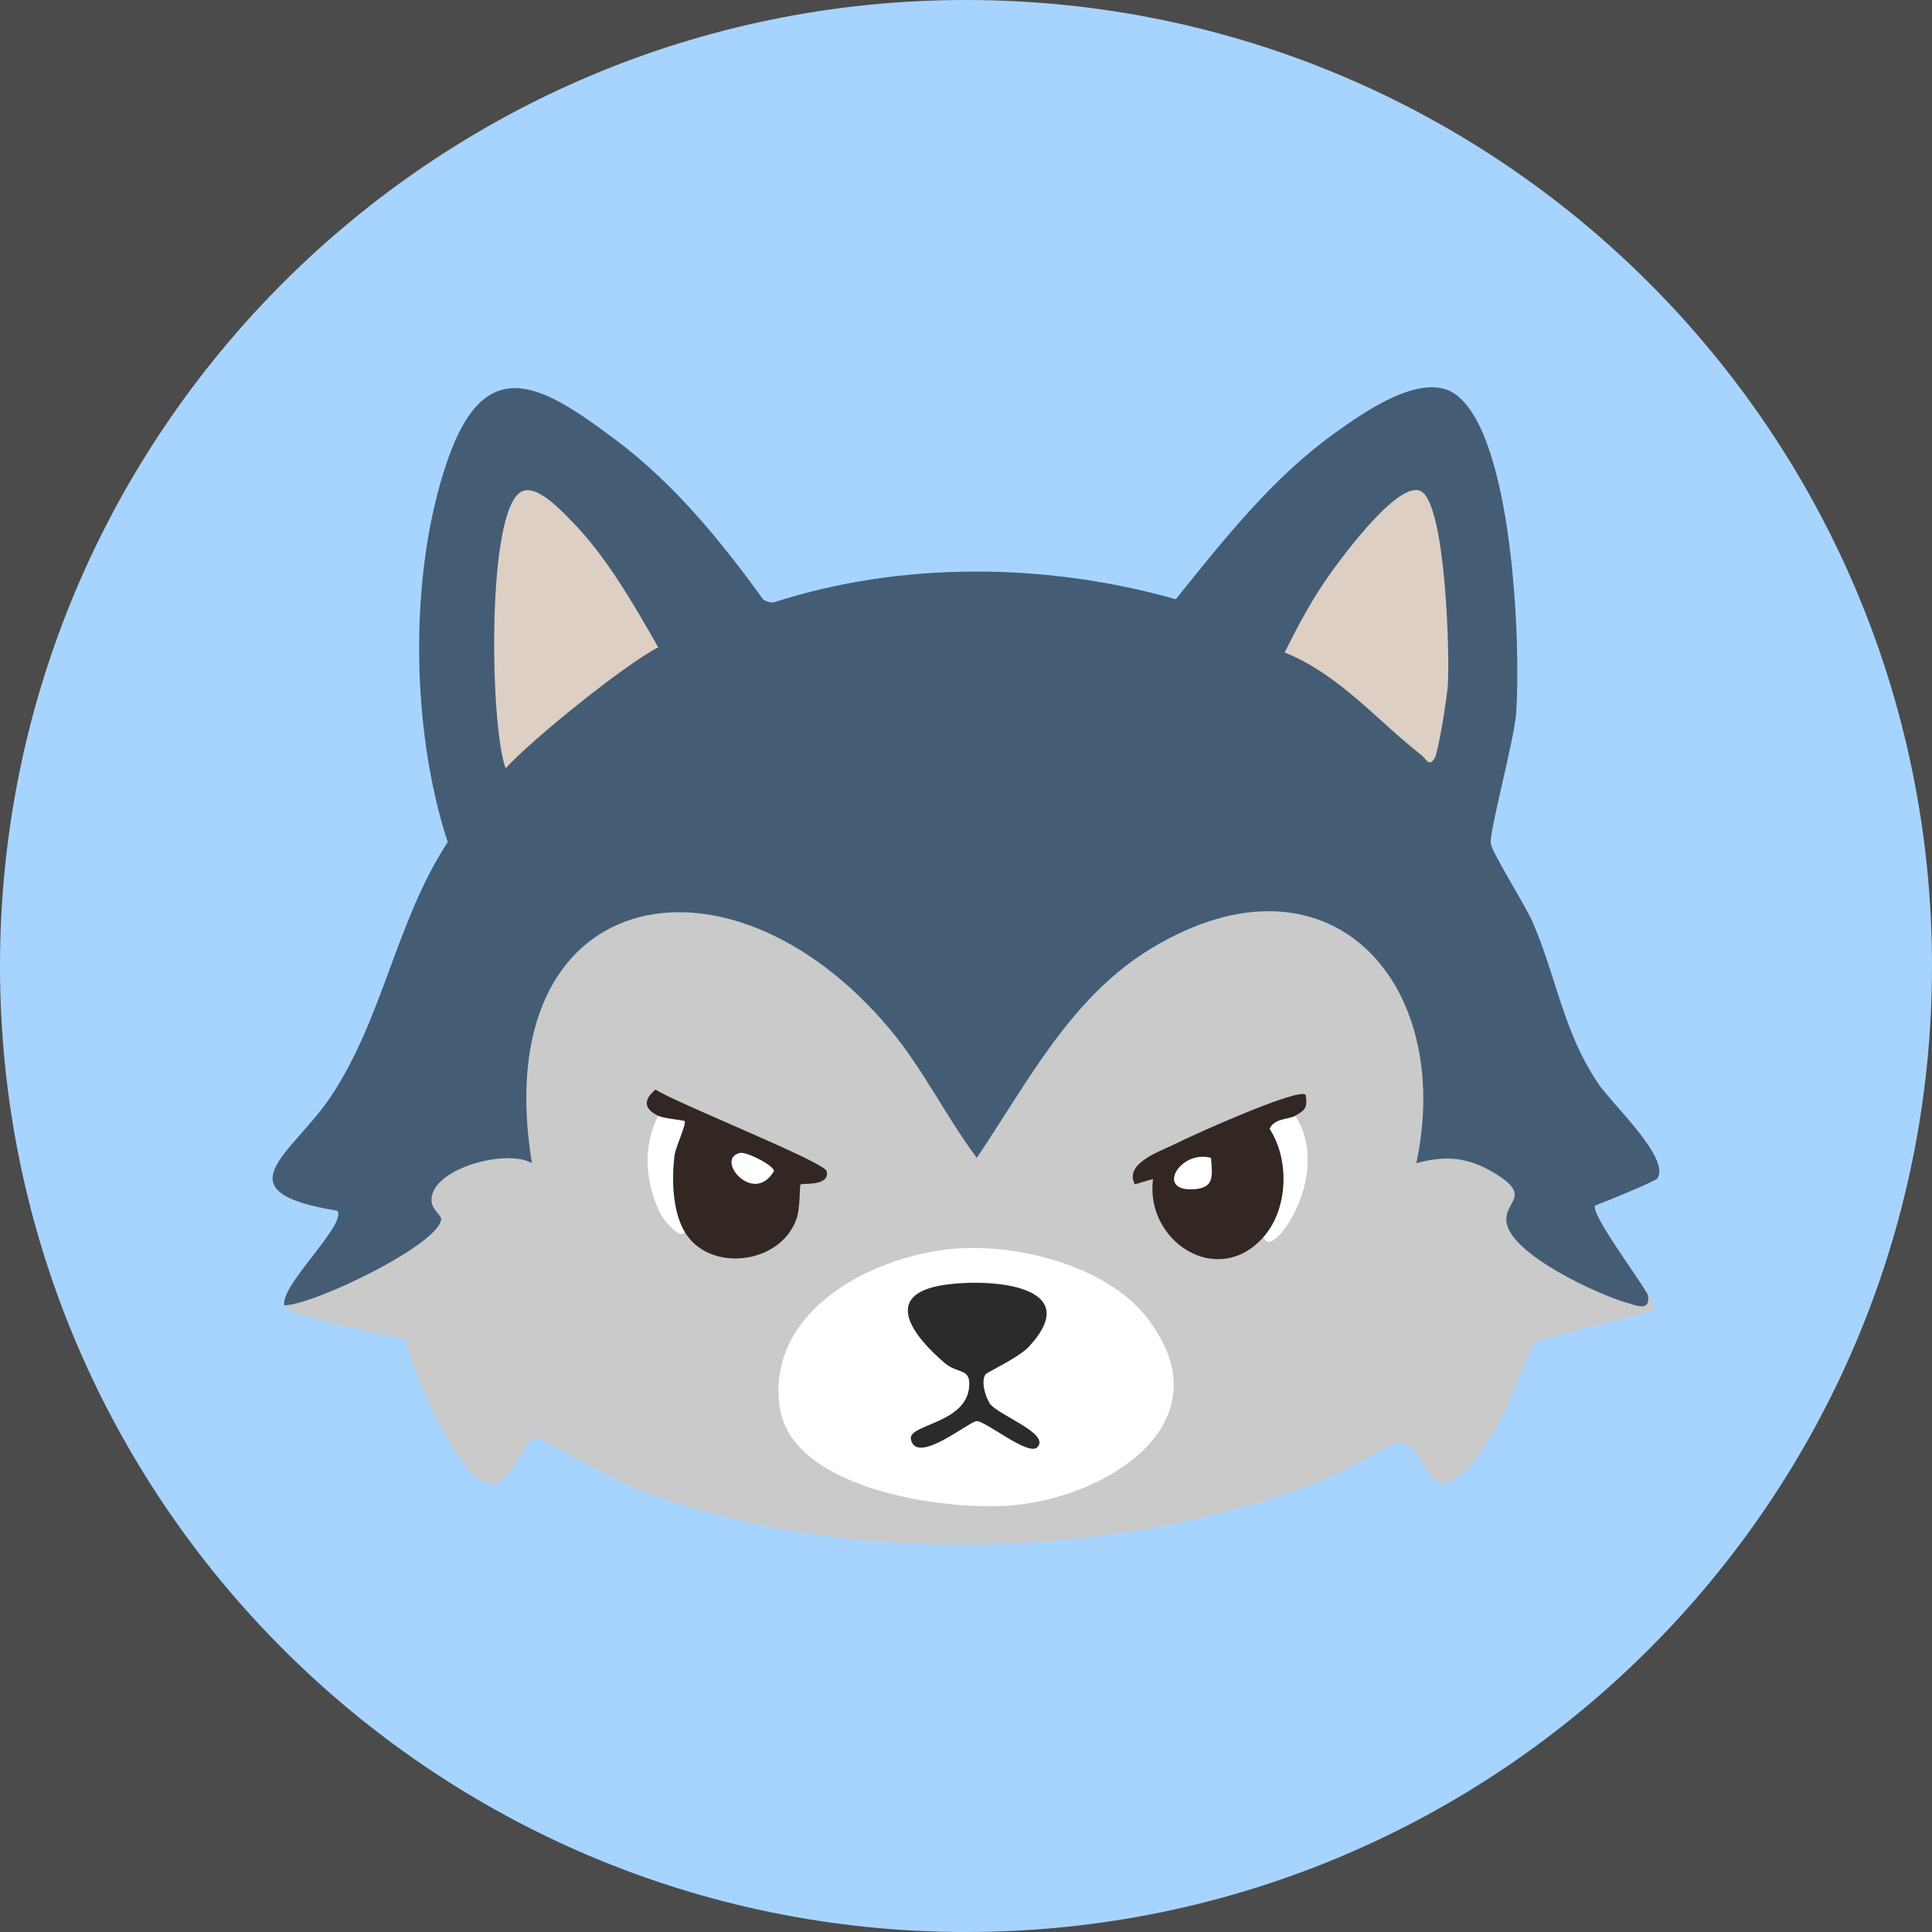
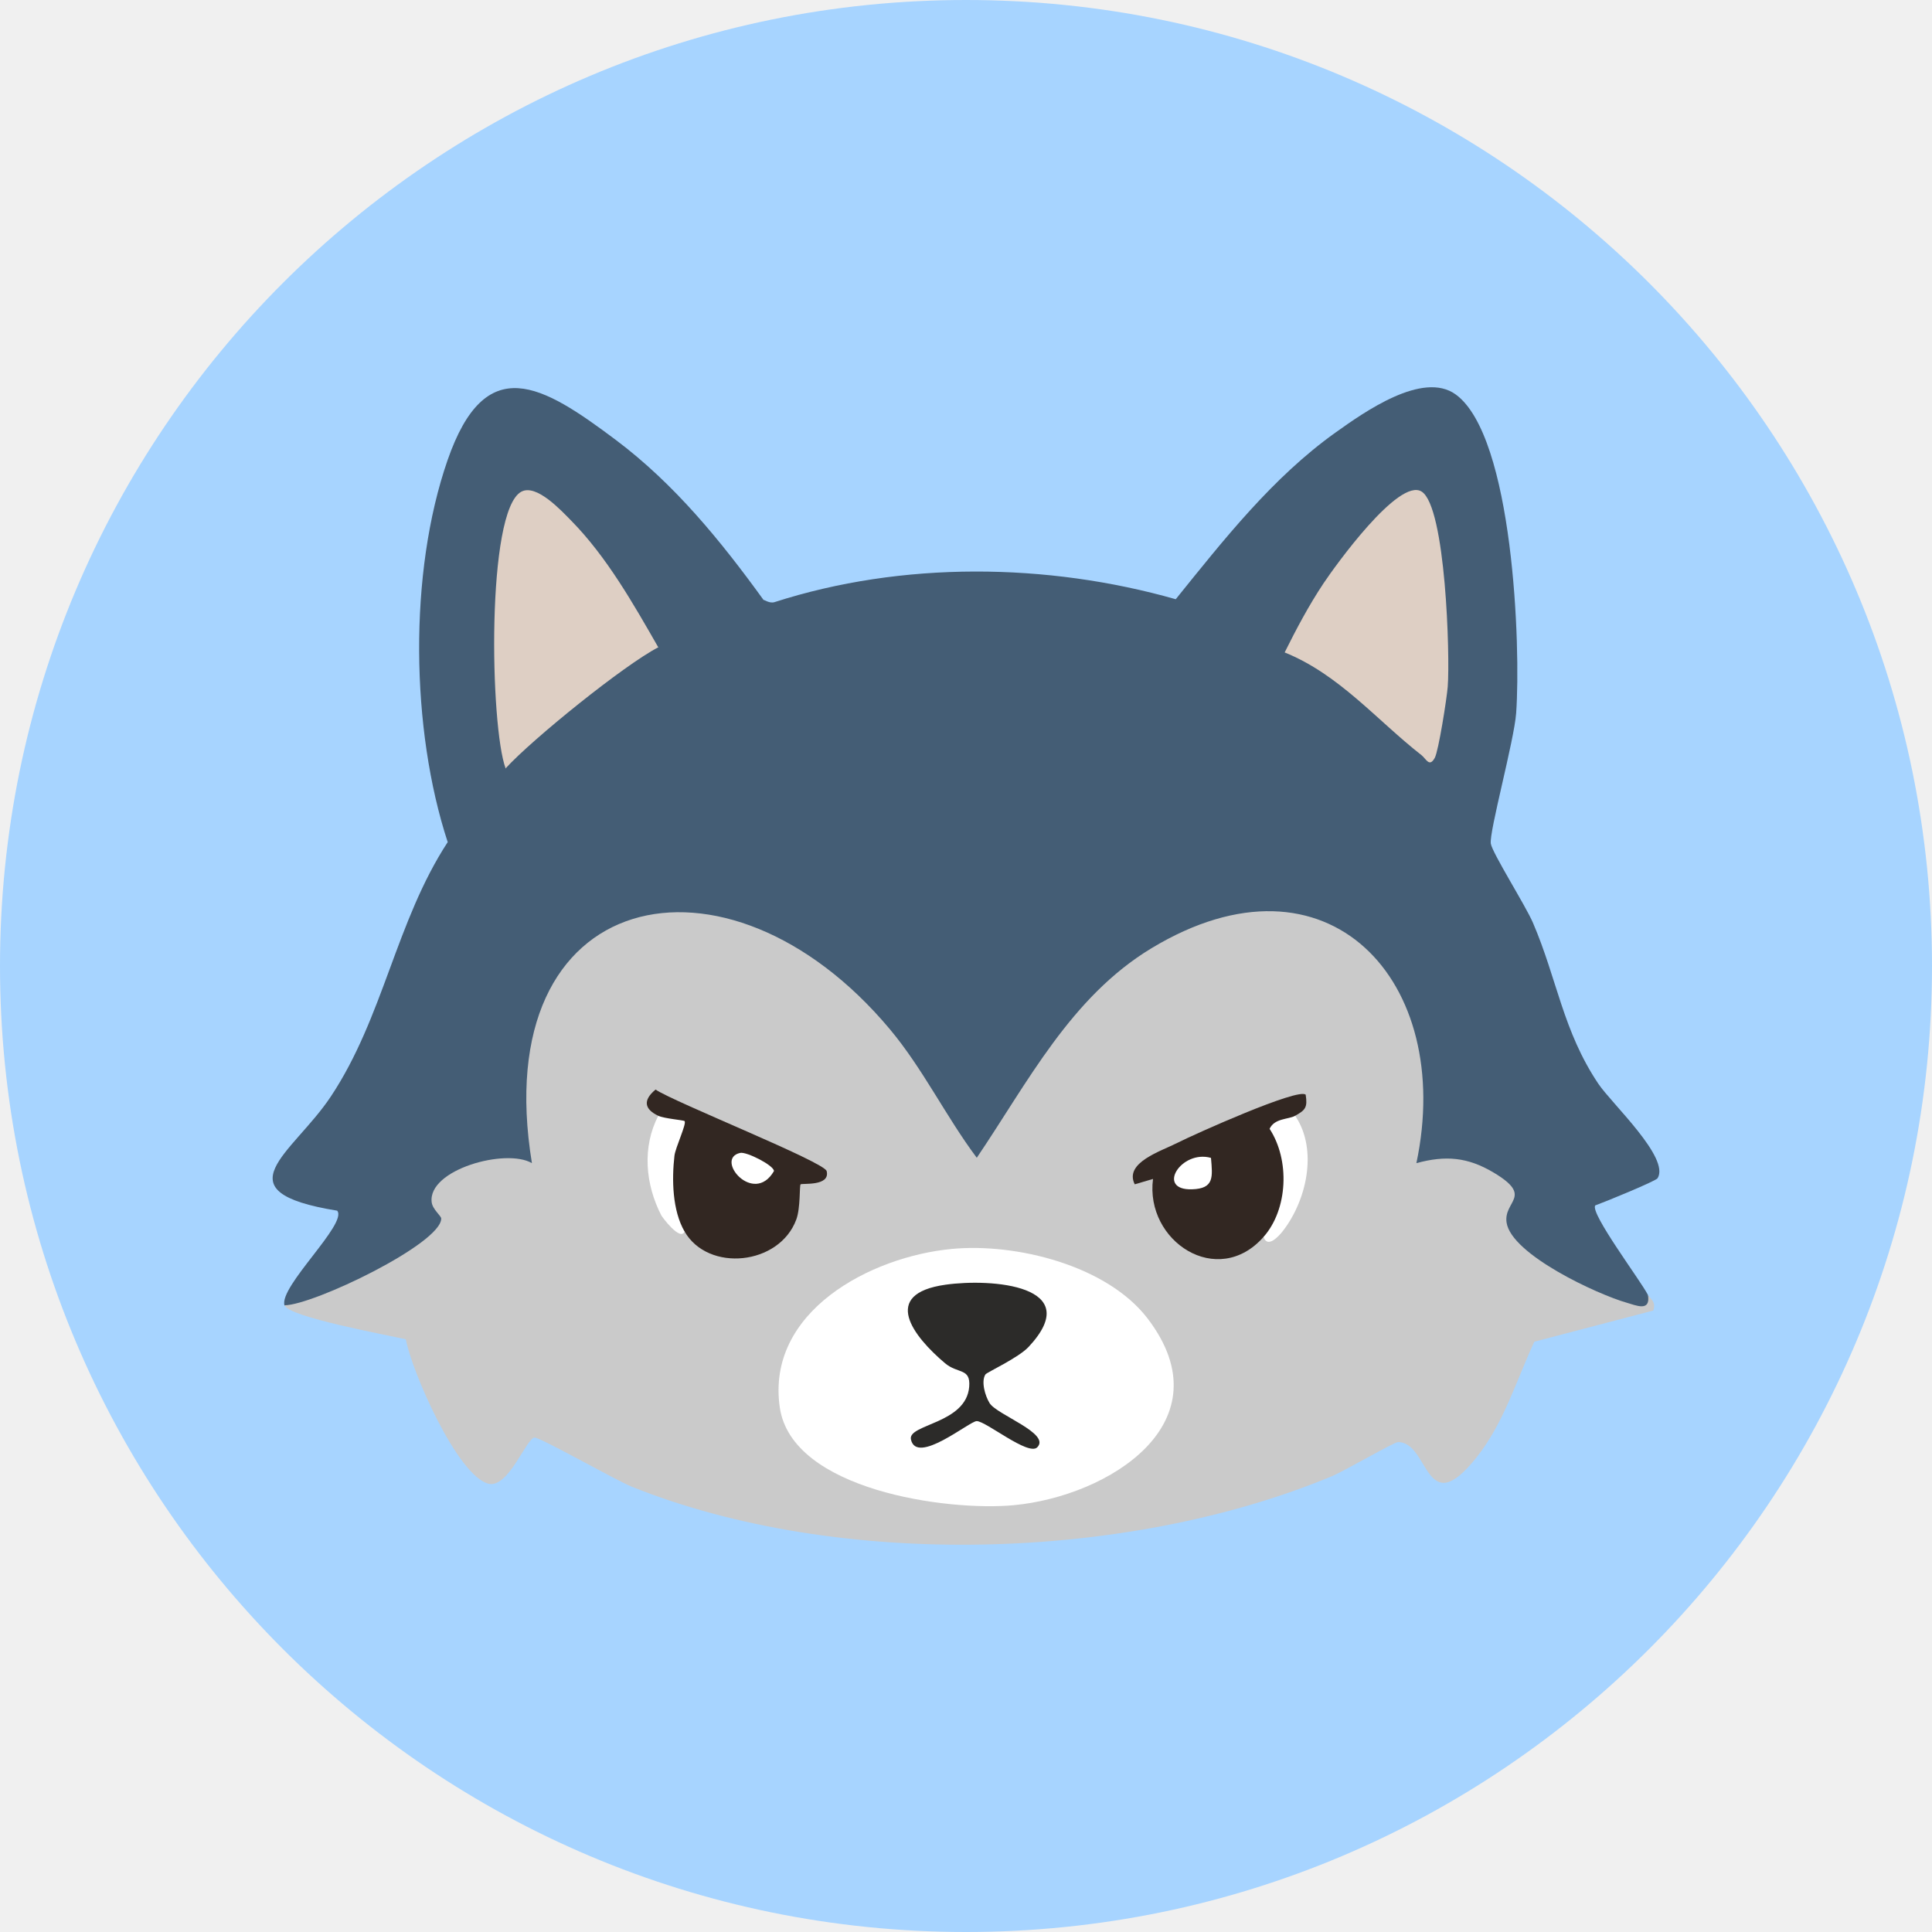
- <svg xmlns="http://www.w3.org/2000/svg" width="50" height="50" viewBox="0 0 50 50" fill="none">
-   <rect width="50" height="50" fill="#F5F5F5" />
-   <g id="4. ëª¨ëì ìê·¸ë">
-     <path d="M-509 -215C-509 -216.104 -508.105 -217 -507 -217H6177C6178.1 -217 6179 -216.105 6179 -215V5823C6179 5824.1 6178.1 5825 6177 5825H-507C-508.105 5825 -509 5824.1 -509 5823V-215Z" fill="#4B4B4B" />
-     <path d="M-507 -217V-216H6177V-217V-218H-507V-217ZM6179 -215H6178V5823H6179H6180V-215H6179ZM6177 5825V5824H-507V5825V5826H6177V5825ZM-509 5823H-508V-215H-509H-510V5823H-509ZM-507 5825V5824C-507.552 5824 -508 5823.55 -508 5823H-509H-510C-510 5824.66 -508.657 5826 -507 5826V5825ZM6179 5823H6178C6178 5823.55 6177.55 5824 6177 5824V5825V5826C6178.66 5826 6180 5824.66 6180 5823H6179ZM6177 -217V-216C6177.55 -216 6178 -215.552 6178 -215H6179H6180C6180 -216.657 6178.66 -218 6177 -218V-217ZM-507 -217V-218C-508.657 -218 -510 -216.657 -510 -215H-509H-508C-508 -215.552 -507.552 -216 -507 -216V-217Z" fill="black" fill-opacity="0.1" />
-     <g id="Wolf">
-       <rect width="50" height="50" rx="25" fill="#A7D4FF" />
-       <g id="Vector">
-         <path d="M19.76 15.526C19.771 15.517 19.917 15.624 20.045 15.583C23.35 14.519 27.097 14.562 30.428 15.508C31.673 13.965 32.937 12.353 34.565 11.193C35.296 10.672 36.821 9.585 37.677 10.212C39.162 11.297 39.362 16.721 39.238 18.455C39.188 19.159 38.534 21.539 38.581 21.834C38.622 22.081 39.481 23.436 39.673 23.882C40.299 25.343 40.447 26.68 41.365 28.048C41.708 28.561 43.227 29.965 42.897 30.494C42.851 30.569 41.517 31.115 41.284 31.197C41.141 31.394 42.472 33.16 42.647 33.511C42.739 33.685 42.764 33.745 42.621 33.869C42.031 34.386 37.67 32.311 38.933 30.921C38.425 30.378 37.646 30.134 36.913 30.321C36.629 30.317 36.429 30.262 36.426 29.965C37.576 22.603 30.455 22.083 27.103 27.672L25.706 29.814C25.37 30.262 25.151 30.244 24.82 29.796C23.276 27.127 20.952 23.9 17.556 23.882C14.368 23.866 13.519 27.266 13.999 29.902L13.906 30.203C13.222 30.228 10.82 30.327 11.669 31.481C11.694 32.37 8.33 34.224 7.363 33.784C7.212 33.303 9.009 31.661 8.725 31.333C5.653 30.834 7.573 29.867 8.563 28.377C9.923 26.33 10.247 23.843 11.586 21.795L11.636 21.257C11.747 20.973 12.747 19.7 13.085 19.888L13.15 19.432C14.26 18.406 15.448 17.432 16.722 16.617L17.035 16.753L17.102 16.418L18.795 15.811C19.15 15.549 19.471 15.454 19.76 15.527V15.526Z" fill="#445D75" />
-         <path d="M7.363 33.781C8.107 33.778 11.418 32.187 11.418 31.536C11.418 31.468 11.197 31.303 11.172 31.116C11.062 30.27 13.093 29.708 13.766 30.103C12.59 22.919 18.808 21.594 23.027 26.633C23.888 27.661 24.478 28.893 25.279 29.964C26.599 28.013 27.71 25.803 29.799 24.542C34.376 21.778 37.654 25.401 36.655 30.103C37.408 29.898 37.981 29.943 38.658 30.348C39.699 30.97 38.907 31.077 38.99 31.639C39.114 32.47 41.354 33.504 42.102 33.715C42.335 33.781 42.727 33.962 42.648 33.51C42.7 33.615 42.869 33.677 42.785 33.917L39.708 34.724C39.235 35.74 38.919 36.83 38.21 37.721C36.869 39.403 36.997 37.316 36.18 37.322C36.076 37.322 34.783 38.075 34.47 38.204C29.172 40.41 21.712 40.624 16.358 38.479C15.937 38.31 13.973 37.192 13.832 37.204C13.619 37.223 13.154 38.535 12.636 38.398C11.829 38.182 10.654 35.485 10.503 34.661C10.055 34.557 7.46 34.083 7.364 33.781H7.363Z" fill="#CACACA" />
-         <path d="M19.76 15.526C19.069 16.2 17.877 16.315 17.035 16.752L16.605 16.548C16.409 15.947 14.095 12.676 13.609 12.966C12.92 13.376 12.993 18.522 13.262 19.492L13.085 19.885C12.771 20.229 11.849 21.391 11.586 21.793C10.631 18.877 10.572 14.823 11.582 11.912C12.567 9.073 14.029 9.954 15.933 11.383C17.455 12.525 18.655 13.999 19.76 15.526Z" fill="#445D75" />
-         <path d="M17.035 16.752C16.148 17.213 13.779 19.125 13.085 19.885C12.681 18.798 12.581 13.214 13.492 12.725C13.883 12.515 14.525 13.213 14.789 13.481C15.706 14.416 16.391 15.627 17.035 16.752Z" fill="#DECFC4" />
-         <path d="M33.247 16.886C33.549 16.278 33.873 15.665 34.251 15.1C34.549 14.653 36.202 12.349 36.791 12.722C37.415 13.116 37.528 16.978 37.467 17.773C37.444 18.069 37.23 19.437 37.131 19.616C36.99 19.868 36.91 19.64 36.789 19.545C35.628 18.636 34.661 17.456 33.247 16.886Z" fill="#DECFC4" />
-         <path d="M24.636 32.322C26.295 32.165 28.649 32.748 29.701 34.124C31.751 36.809 28.699 38.726 26.228 38.955C24.512 39.114 20.493 38.567 20.181 36.425C19.82 33.943 22.531 32.521 24.636 32.322Z" fill="white" />
-         <path d="M32.702 32.01C31.511 33.363 29.628 32.123 29.84 30.511L29.367 30.65C29.085 30.088 30.051 29.792 30.473 29.577C30.895 29.362 33.606 28.144 33.79 28.332C33.842 28.659 33.785 28.729 33.519 28.875C33.526 29.154 33.433 29.217 33.196 29.255C33.66 30.115 33.605 31.578 32.702 32.008V32.01Z" fill="#322722" />
-         <path d="M17.035 28.877C16.681 28.71 16.628 28.477 16.966 28.198C17.451 28.526 21.335 30.07 21.393 30.308C21.491 30.71 20.754 30.616 20.719 30.652C20.686 30.684 20.719 31.262 20.607 31.562C20.169 32.748 18.328 32.932 17.716 31.872C16.954 31.335 17.057 30.055 17.384 29.251C17.158 29.206 17.026 29.149 17.035 28.875V28.877Z" fill="#322722" />
-         <path d="M33.519 28.877C34.116 29.755 33.816 31.084 33.184 31.879C33.093 31.994 32.798 32.318 32.702 32.01C33.333 31.293 33.384 30.024 32.857 29.214C32.985 28.936 33.345 28.973 33.519 28.877Z" fill="white" />
-         <path d="M17.035 28.877C17.195 28.951 17.693 28.988 17.716 29.014C17.775 29.078 17.479 29.698 17.455 29.909C17.384 30.526 17.399 31.325 17.716 31.874C17.605 32.133 17.133 31.494 17.114 31.454C16.699 30.65 16.616 29.686 17.035 28.877Z" fill="white" />
-         <path d="M25.502 35.571C25.386 35.754 25.494 36.123 25.608 36.311C25.791 36.614 27.205 37.098 26.843 37.458C26.612 37.687 25.517 36.779 25.277 36.778C25.092 36.778 23.72 37.929 23.574 37.252C23.488 36.856 25.005 36.852 25.082 35.888C25.122 35.397 24.79 35.561 24.457 35.281C23.633 34.583 22.777 33.487 24.471 33.248C25.657 33.081 28.107 33.263 26.623 34.856C26.356 35.142 25.537 35.515 25.502 35.571Z" fill="#2C2B29" />
-         <path d="M31.34 29.966C31.382 30.46 31.428 30.762 30.849 30.78C29.905 30.808 30.566 29.747 31.34 29.966Z" fill="white" />
-         <path d="M19.156 29.837C19.321 29.802 20.031 30.163 20.03 30.307C19.502 31.214 18.478 29.984 19.156 29.837Z" fill="white" />
-       </g>
+ <svg xmlns="http://www.w3.org/2000/svg" preserveAspectRatio="none" overflow="visible" style="display: block;" width="50" height="50" viewBox="0 0 50 50" fill="none">
+   <g id="Wolf">
+     <rect width="50" height="50" rx="25" fill="#A7D4FF" />
+     <g id="Vector">
+       <path d="M19.76 15.526C19.771 15.516 19.917 15.624 20.045 15.583C23.35 14.519 27.098 14.561 30.428 15.508C31.674 13.964 32.938 12.353 34.566 11.192C35.296 10.672 36.822 9.585 37.677 10.211C39.162 11.297 39.362 16.72 39.238 18.455C39.188 19.159 38.534 21.539 38.582 21.833C38.623 22.081 39.481 23.435 39.673 23.882C40.3 25.342 40.447 26.68 41.365 28.048C41.708 28.56 43.227 29.965 42.898 30.493C42.851 30.568 41.517 31.114 41.285 31.196C41.142 31.394 42.472 33.159 42.647 33.511C42.739 33.685 42.764 33.745 42.621 33.869C42.031 34.385 37.67 32.311 38.933 30.921C38.425 30.378 37.646 30.134 36.913 30.32C36.63 30.316 36.429 30.262 36.427 29.965C37.576 22.603 30.456 22.082 27.103 27.672L25.707 29.814C25.37 30.262 25.151 30.244 24.82 29.796C23.276 27.127 20.952 23.9 17.556 23.882C14.368 23.866 13.52 27.266 13.999 29.902L13.906 30.203C13.223 30.228 10.821 30.327 11.669 31.481C11.694 32.369 8.33 34.223 7.363 33.783C7.212 33.302 9.009 31.661 8.726 31.332C5.654 30.834 7.573 29.867 8.563 28.376C9.923 26.33 10.247 23.843 11.586 21.795L11.637 21.257C11.747 20.972 12.747 19.7 13.085 19.888L13.15 19.431C14.261 18.406 15.448 17.432 16.722 16.617L17.036 16.753L17.102 16.418L18.796 15.81C19.15 15.549 19.471 15.454 19.76 15.527V15.526Z" fill="#445D75" />
+       <path d="M7.363 33.781C8.107 33.778 11.419 32.187 11.419 31.535C11.419 31.467 11.197 31.302 11.172 31.116C11.062 30.27 13.093 29.707 13.766 30.102C12.59 22.919 18.808 21.593 23.027 26.633C23.888 27.661 24.478 28.893 25.279 29.963C26.599 28.013 27.711 25.803 29.799 24.541C34.376 21.777 37.654 25.401 36.656 30.102C37.409 29.898 37.981 29.943 38.658 30.348C39.699 30.97 38.907 31.076 38.99 31.639C39.114 32.47 41.354 33.504 42.102 33.715C42.335 33.781 42.727 33.962 42.648 33.509C42.7 33.614 42.869 33.677 42.786 33.917L39.708 34.723C39.236 35.739 38.92 36.829 38.21 37.72C36.869 39.403 36.997 37.316 36.18 37.321C36.077 37.321 34.784 38.075 34.47 38.204C29.172 40.41 21.712 40.623 16.358 38.479C15.938 38.31 13.973 37.192 13.833 37.204C13.619 37.223 13.154 38.535 12.637 38.397C11.829 38.182 10.655 35.485 10.503 34.661C10.055 34.557 7.46 34.083 7.365 33.781H7.363Z" fill="#CACACA" />
+       <path d="M19.76 15.526C19.07 16.2 17.878 16.314 17.036 16.752L16.605 16.547C16.409 15.947 14.096 12.676 13.609 12.966C12.92 13.376 12.994 18.521 13.262 19.491L13.085 19.885C12.772 20.228 11.849 21.39 11.586 21.792C10.631 18.877 10.573 14.823 11.582 11.912C12.567 9.072 14.029 9.954 15.934 11.383C17.455 12.524 18.655 13.999 19.76 15.526Z" fill="#445D75" />
+       <path d="M17.036 16.752C16.149 17.212 13.78 19.125 13.085 19.885C12.682 18.798 12.581 13.214 13.492 12.725C13.883 12.515 14.525 13.213 14.789 13.481C15.706 14.415 16.391 15.627 17.036 16.752Z" fill="#DECFC4" />
+       <path d="M33.247 16.885C33.549 16.278 33.874 15.665 34.251 15.099C34.549 14.652 36.202 12.349 36.792 12.722C37.416 13.116 37.529 16.978 37.467 17.772C37.444 18.069 37.23 19.437 37.131 19.615C36.991 19.867 36.91 19.64 36.789 19.544C35.628 18.636 34.661 17.456 33.247 16.885Z" fill="#DECFC4" />
+       <path d="M24.636 32.322C26.295 32.165 28.649 32.748 29.701 34.124C31.751 36.809 28.7 38.726 26.228 38.955C24.512 39.114 20.493 38.566 20.181 36.425C19.82 33.943 22.531 32.52 24.636 32.322Z" fill="white" />
+       <path d="M32.702 32.01C31.511 33.362 29.629 32.123 29.84 30.511L29.367 30.65C29.085 30.087 30.051 29.792 30.473 29.576C30.896 29.361 33.607 28.143 33.791 28.331C33.842 28.658 33.785 28.729 33.519 28.875C33.526 29.154 33.434 29.217 33.197 29.255C33.66 30.115 33.605 31.578 32.702 32.008V32.01Z" fill="#322722" />
+       <path d="M17.036 28.876C16.681 28.71 16.628 28.477 16.966 28.198C17.451 28.526 21.335 30.07 21.394 30.308C21.492 30.71 20.755 30.616 20.719 30.651C20.687 30.684 20.719 31.262 20.608 31.561C20.169 32.748 18.328 32.932 17.717 31.872C16.954 31.335 17.057 30.055 17.384 29.251C17.158 29.206 17.026 29.149 17.036 28.875V28.876Z" fill="#322722" />
+       <path d="M33.519 28.876C34.116 29.755 33.816 31.083 33.184 31.879C33.093 31.993 32.799 32.317 32.702 32.01C33.333 31.293 33.385 30.023 32.857 29.214C32.985 28.936 33.345 28.973 33.519 28.876Z" fill="white" />
+       <path d="M17.036 28.876C17.195 28.951 17.694 28.988 17.717 29.014C17.775 29.078 17.48 29.698 17.455 29.909C17.384 30.526 17.399 31.324 17.717 31.873C17.605 32.132 17.134 31.493 17.115 31.454C16.699 30.65 16.616 29.686 17.036 28.876Z" fill="white" />
+       <path d="M25.502 35.571C25.387 35.753 25.494 36.122 25.609 36.31C25.791 36.614 27.205 37.098 26.843 37.457C26.613 37.686 25.517 36.779 25.277 36.778C25.092 36.778 23.72 37.929 23.575 37.252C23.489 36.855 25.005 36.851 25.083 35.888C25.122 35.396 24.79 35.561 24.457 35.28C23.633 34.583 22.778 33.486 24.471 33.248C25.658 33.08 28.107 33.263 26.623 34.855C26.357 35.142 25.538 35.515 25.502 35.571Z" fill="#2C2B29" />
+       <path d="M31.34 29.966C31.382 30.459 31.428 30.762 30.849 30.779C29.905 30.808 30.566 29.747 31.34 29.966Z" fill="white" />
+       <path d="M19.157 29.837C19.322 29.801 20.031 30.162 20.03 30.307C19.503 31.214 18.478 29.984 19.157 29.837Z" fill="white" />
    </g>
  </g>
</svg>
